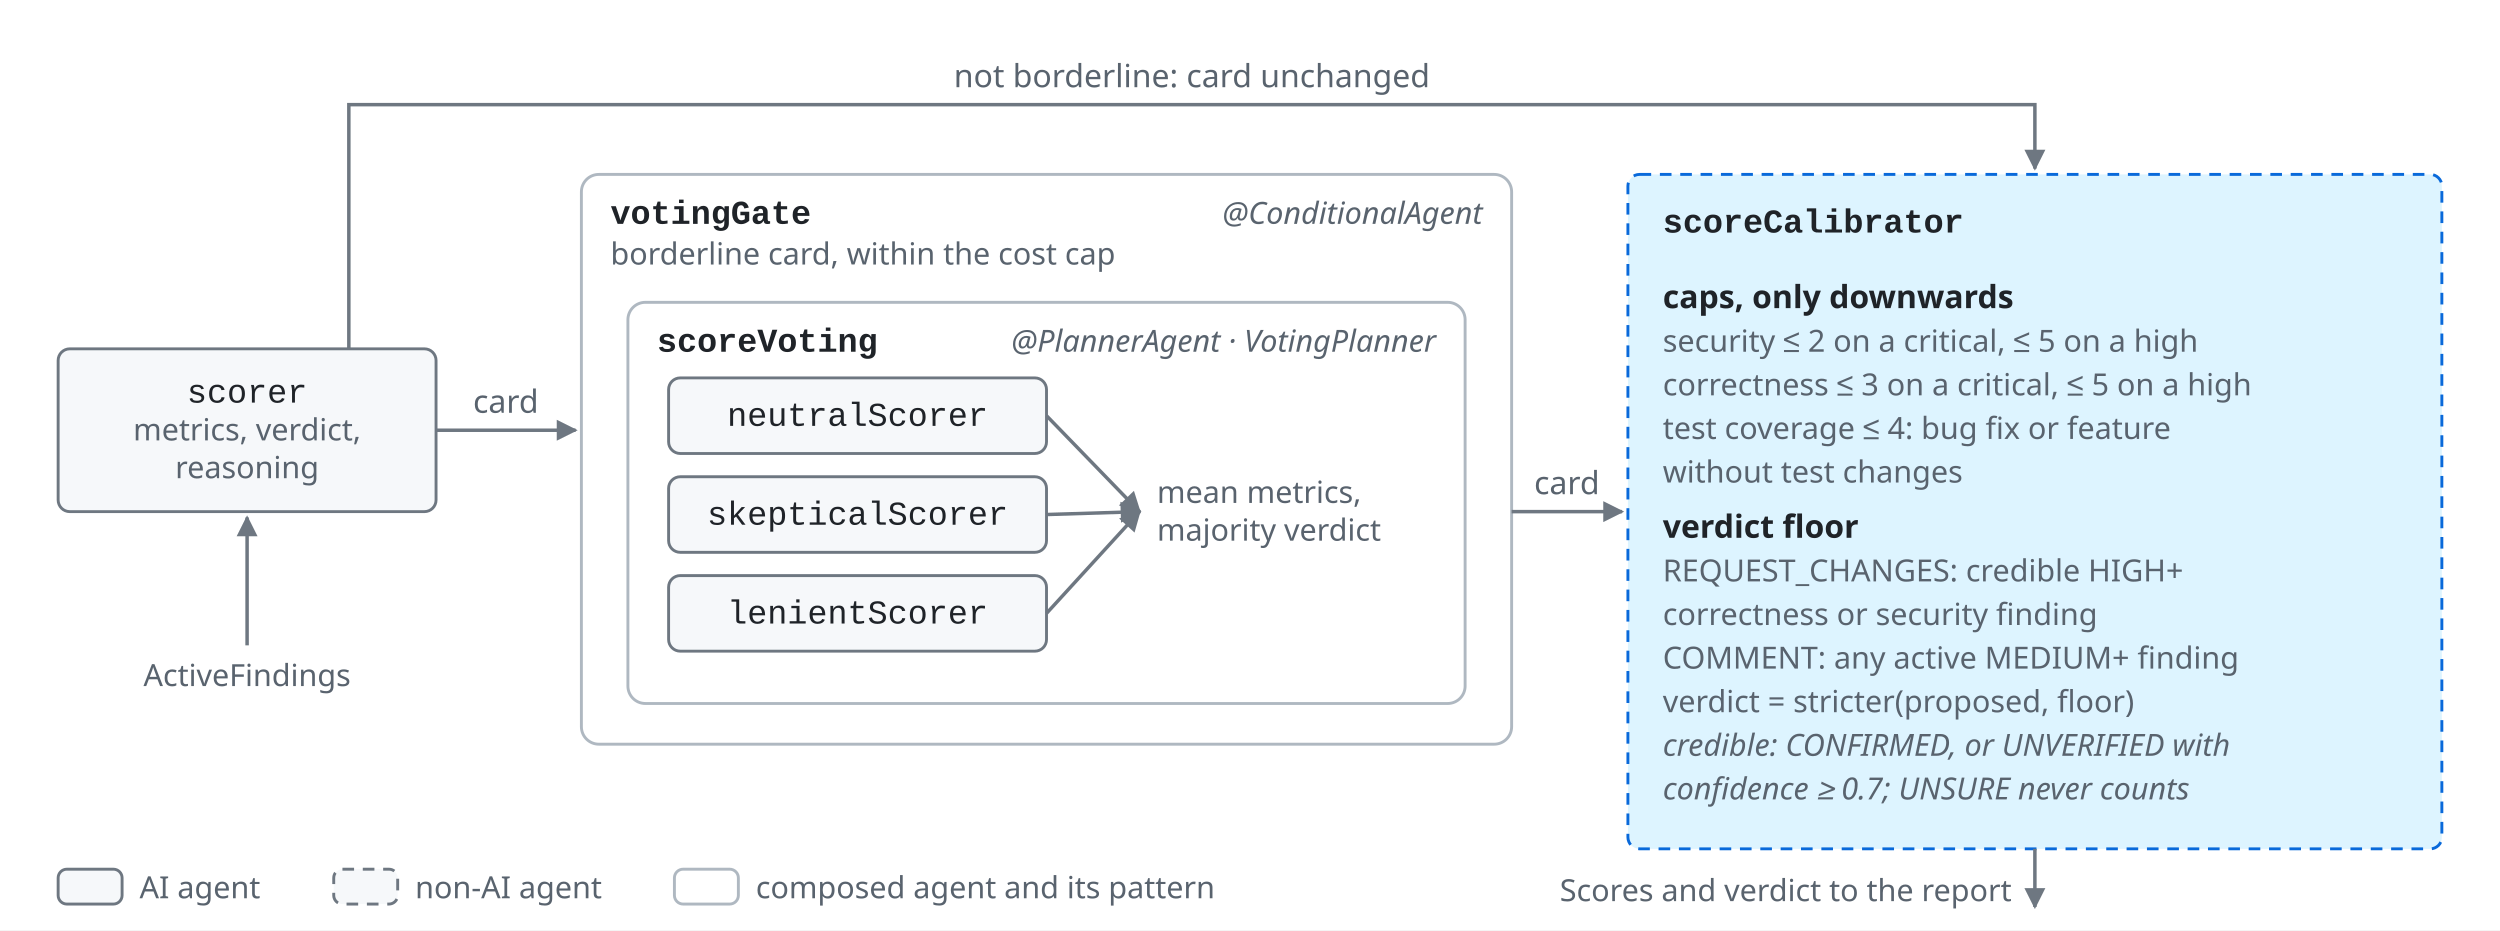
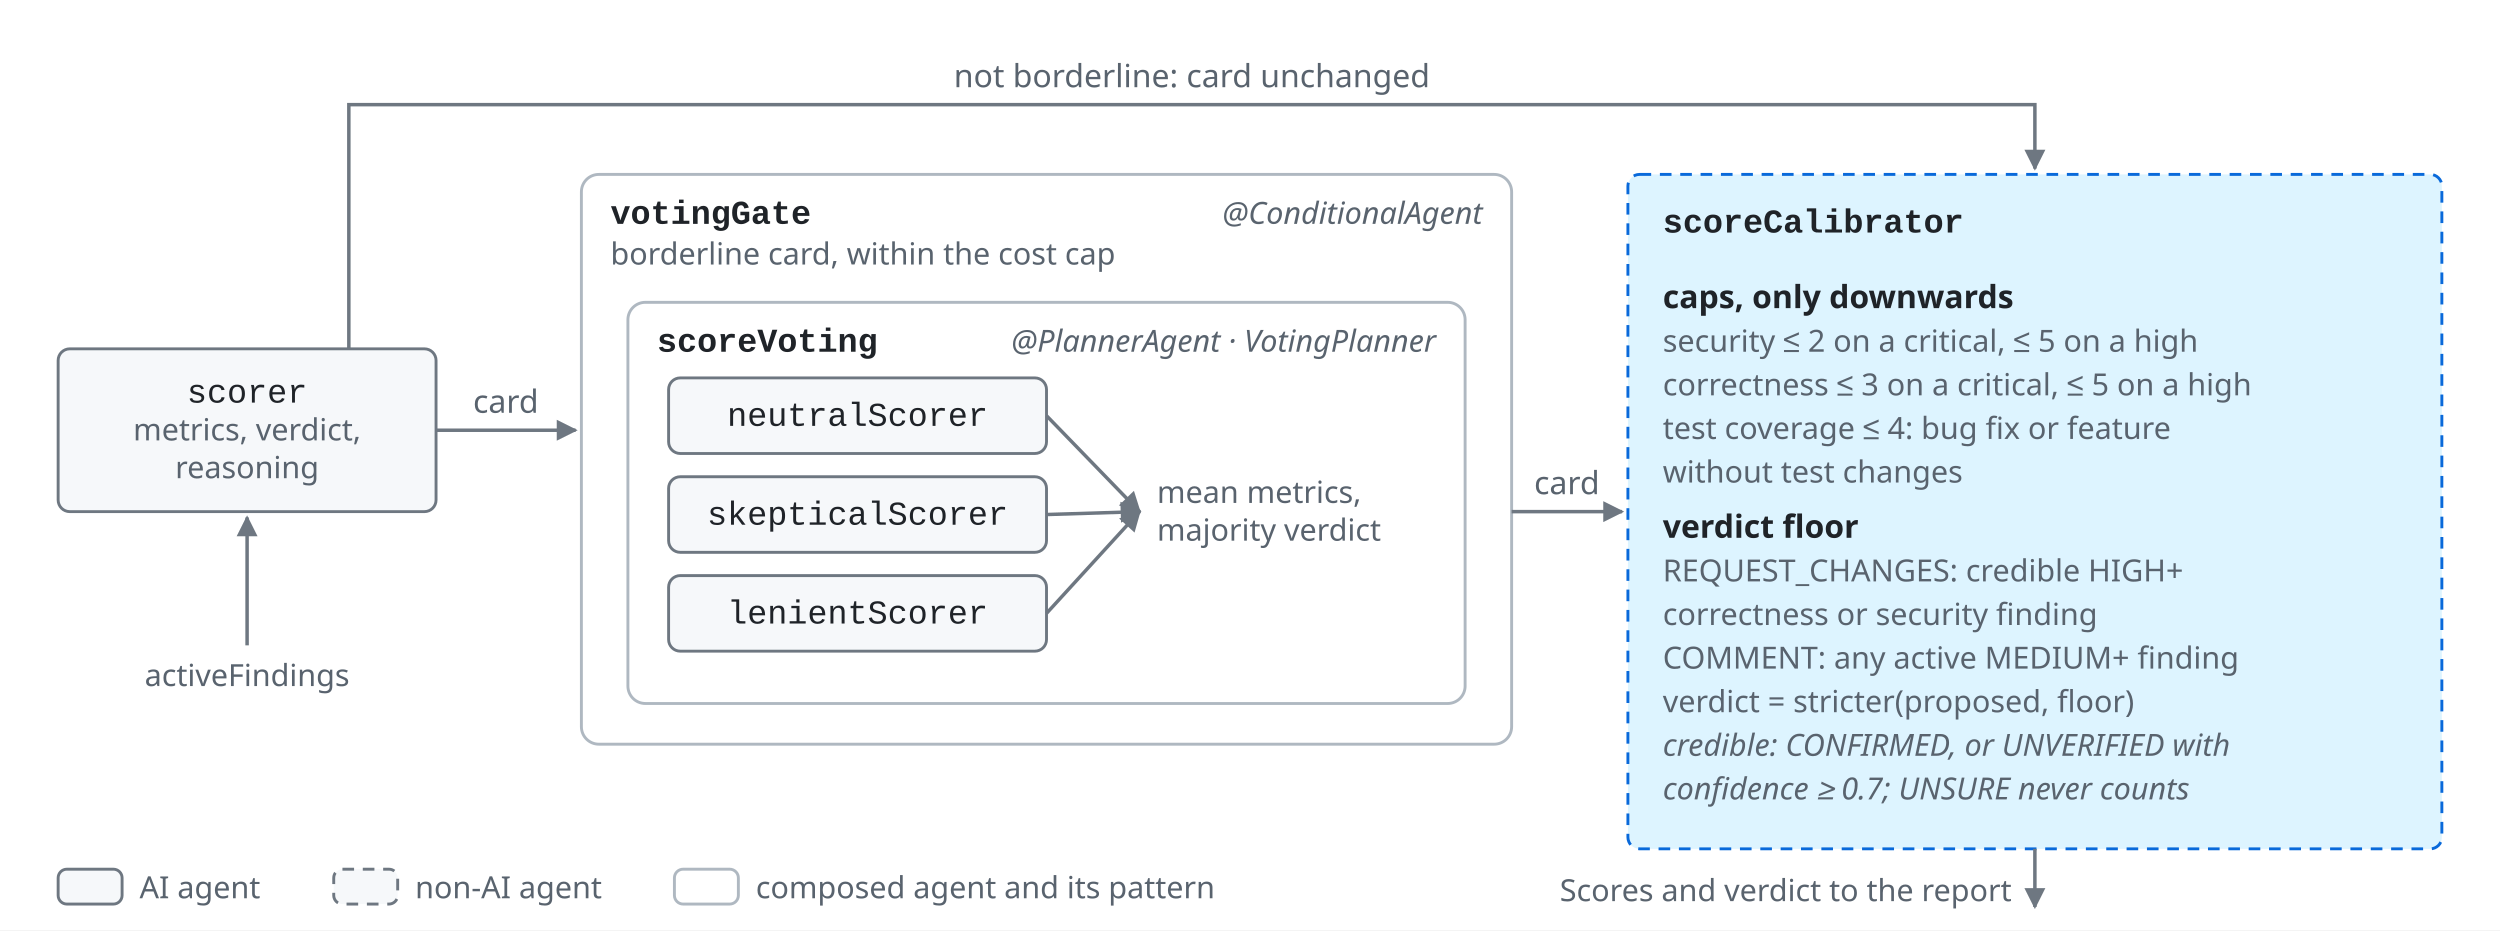
<svg xmlns="http://www.w3.org/2000/svg" viewBox="0 0 860 320" width="860" height="320" role="img" aria-label="Scores and verdict: the scorer proposes a score card; votingGate runs scoreVoting, a planner agent with the VotingPlanner over three scorers, only for a borderline card within the cost cap; scoreCalibrator then only lowers scores through caps and raises the verdict to the floor the credible findings require.">
  <style>
.bg{fill:#ffffff}
text{font-family:-apple-system,BlinkMacSystemFont,"Segoe UI","Noto Sans",Helvetica,Arial,sans-serif;font-size:11px;fill:#1f2328}
.n{font-family:ui-monospace,SFMono-Regular,"SF Mono",Menlo,Consolas,"Liberation Mono",monospace;font-size:11.5px}
.h{font-weight:600}
.r{font-weight:400}
.s,.p,.l{fill:#59636e}
.s{font-size:10.5px}
.p{font-style:italic;font-size:10.5px}
.k{font-size:10px;letter-spacing:.08em;fill:#59636e;font-weight:600}
.box{fill:#f6f8fa;stroke:#6e7781}
.code{stroke-dasharray:4 3}
.grp{fill:none;stroke:#afb8c1}
.lane{fill:#f6f8fa;stroke:none}
.ghost{fill:none;stroke-dasharray:3 3}
.e{fill:none;stroke:#6e7781;stroke-width:1.2}
.ah{fill:#6e7781}
.acc.box{fill:#ddf4ff;stroke:#0969da}
.acc.grp,.acc.ghost,.acc.e{stroke:#0969da}
.acc.ghost{fill:none}
.acc.ah,text.acc{fill:#0969da}
@media (prefers-color-scheme:dark){
.bg{fill:#0d1117}
text{fill:#e6edf3}
.s,.p,.l,.k{fill:#9198a1}
.box{fill:#161b22;stroke:#8b949e}
.grp{stroke:#3d444d}
.lane{fill:#151b23}
.e{stroke:#8b949e}
.ah{fill:#8b949e}
.acc.box{fill:#0f2541;stroke:#4493f8}
.acc.grp,.acc.ghost,.acc.e{stroke:#4493f8}
.acc.ah,text.acc{fill:#4493f8}
.acc.ghost{fill:none}
}
</style>
  <defs>
    <marker id="a" viewBox="0 0 10 10" refX="9" refY="5" markerWidth="6" markerHeight="6" orient="auto-start-reverse">
      <path d="M0,0L10,5L0,10z" class="ah" />
    </marker>
    <marker id="aa" viewBox="0 0 10 10" refX="9" refY="5" markerWidth="6" markerHeight="6" orient="auto-start-reverse">
      <path d="M0,0L10,5L0,10z" class="ah acc" />
    </marker>
  </defs>
  <rect width="860" height="320" class="bg" />
  <rect x="20" y="120" width="130" height="56" rx="4" class="box" />
  <text x="85" y="138.5" class="n" text-anchor="middle">scorer</text>
  <text x="85" y="151.5" class="s" text-anchor="middle">metrics, verdict,</text>
  <text x="85" y="164.5" class="s" text-anchor="middle">reasoning</text>
  <polyline points="85,222 85,178" class="e" marker-end="url(#a)" />
-   <text x="85" y="236" class="s" text-anchor="middle">ActiveFindings</text>
+   <text x="85" y="236" class="s" text-anchor="middle">activeFindings</text>
  <rect x="200" y="60" width="320" height="196" rx="6" class="grp" />
  <text x="210" y="77" class="n h">votingGate</text>
  <text x="510" y="77" class="p" text-anchor="end">@ConditionalAgent</text>
  <text x="210" y="91" class="s">borderline card, within the cost cap</text>
  <rect x="216" y="104" width="288" height="138" rx="6" class="grp" />
  <text x="226" y="121" class="n h">scoreVoting</text>
  <text x="494" y="121" class="p" text-anchor="end">@PlannerAgent · VotingPlanner</text>
  <rect x="230" y="130" width="130" height="26" rx="4" class="box" />
  <text x="295" y="146.5" class="n" text-anchor="middle">neutralScorer</text>
  <polyline points="360,143 392,176" class="e" marker-end="url(#a)" />
  <rect x="230" y="164" width="130" height="26" rx="4" class="box" />
  <text x="295" y="180.5" class="n" text-anchor="middle">skepticalScorer</text>
  <polyline points="360,177 392,176" class="e" marker-end="url(#a)" />
  <rect x="230" y="198" width="130" height="26" rx="4" class="box" />
  <text x="295" y="214.5" class="n" text-anchor="middle">lenientScorer</text>
  <polyline points="360,211 392,176" class="e" marker-end="url(#a)" />
  <text x="398" y="173" class="s">mean metrics,</text>
  <text x="398" y="186" class="s">majority verdict</text>
  <polyline points="150,148 198,148" class="e" marker-end="url(#a)" />
  <text x="174" y="142" class="l" text-anchor="middle">card</text>
  <polyline points="120,120 120,36 700,36 700,58" class="e" marker-end="url(#a)" />
  <text x="410" y="30" class="l" text-anchor="middle">not borderline: card unchanged</text>
  <polyline points="520,176 558,176" class="e" marker-end="url(#a)" />
  <text x="539" y="170" class="l" text-anchor="middle">card</text>
  <rect x="560" y="60" width="280" height="232" rx="4" class="box code acc" />
  <text x="572" y="80" class="n h">scoreCalibrator</text>
  <text x="572" y="106" class="h">caps, only downwards</text>
  <text x="572" y="121" class="s">security ≤ 2 on a critical, ≤ 5 on a high</text>
  <text x="572" y="136" class="s">correctness ≤ 3 on a critical, ≤ 5 on a high</text>
  <text x="572" y="151" class="s">test coverage ≤ 4: bug fix or feature</text>
  <text x="572" y="166" class="s">    without test changes</text>
  <text x="572" y="185" class="h">verdict floor</text>
  <text x="572" y="200" class="s">REQUEST_CHANGES: credible HIGH+</text>
  <text x="572" y="215" class="s">    correctness or security finding</text>
  <text x="572" y="230" class="s">COMMENT: any active MEDIUM+ finding</text>
  <text x="572" y="245" class="s">verdict = stricter(proposed, floor)</text>
  <text x="572" y="260" class="p">credible: CONFIRMED, or UNVERIFIED with</text>
  <text x="572" y="275" class="p">    confidence ≥ 0.7; UNSURE never counts</text>
  <polyline points="700,292 700,312" class="e" marker-end="url(#a)" />
  <text x="692" y="310" class="s" text-anchor="end">Scores and verdict to the report</text>
  <rect x="20" y="299" width="22" height="12" rx="3" class="box" />
  <text x="48" y="309" class="s">AI agent</text>
  <rect x="114.8" y="299" width="22" height="12" rx="3" class="box code" />
  <text x="142.8" y="309" class="s">non-AI agent</text>
  <rect x="232" y="299" width="22" height="12" rx="3" class="grp" />
  <text x="260" y="309" class="s">composed agent and its pattern</text>
</svg>
